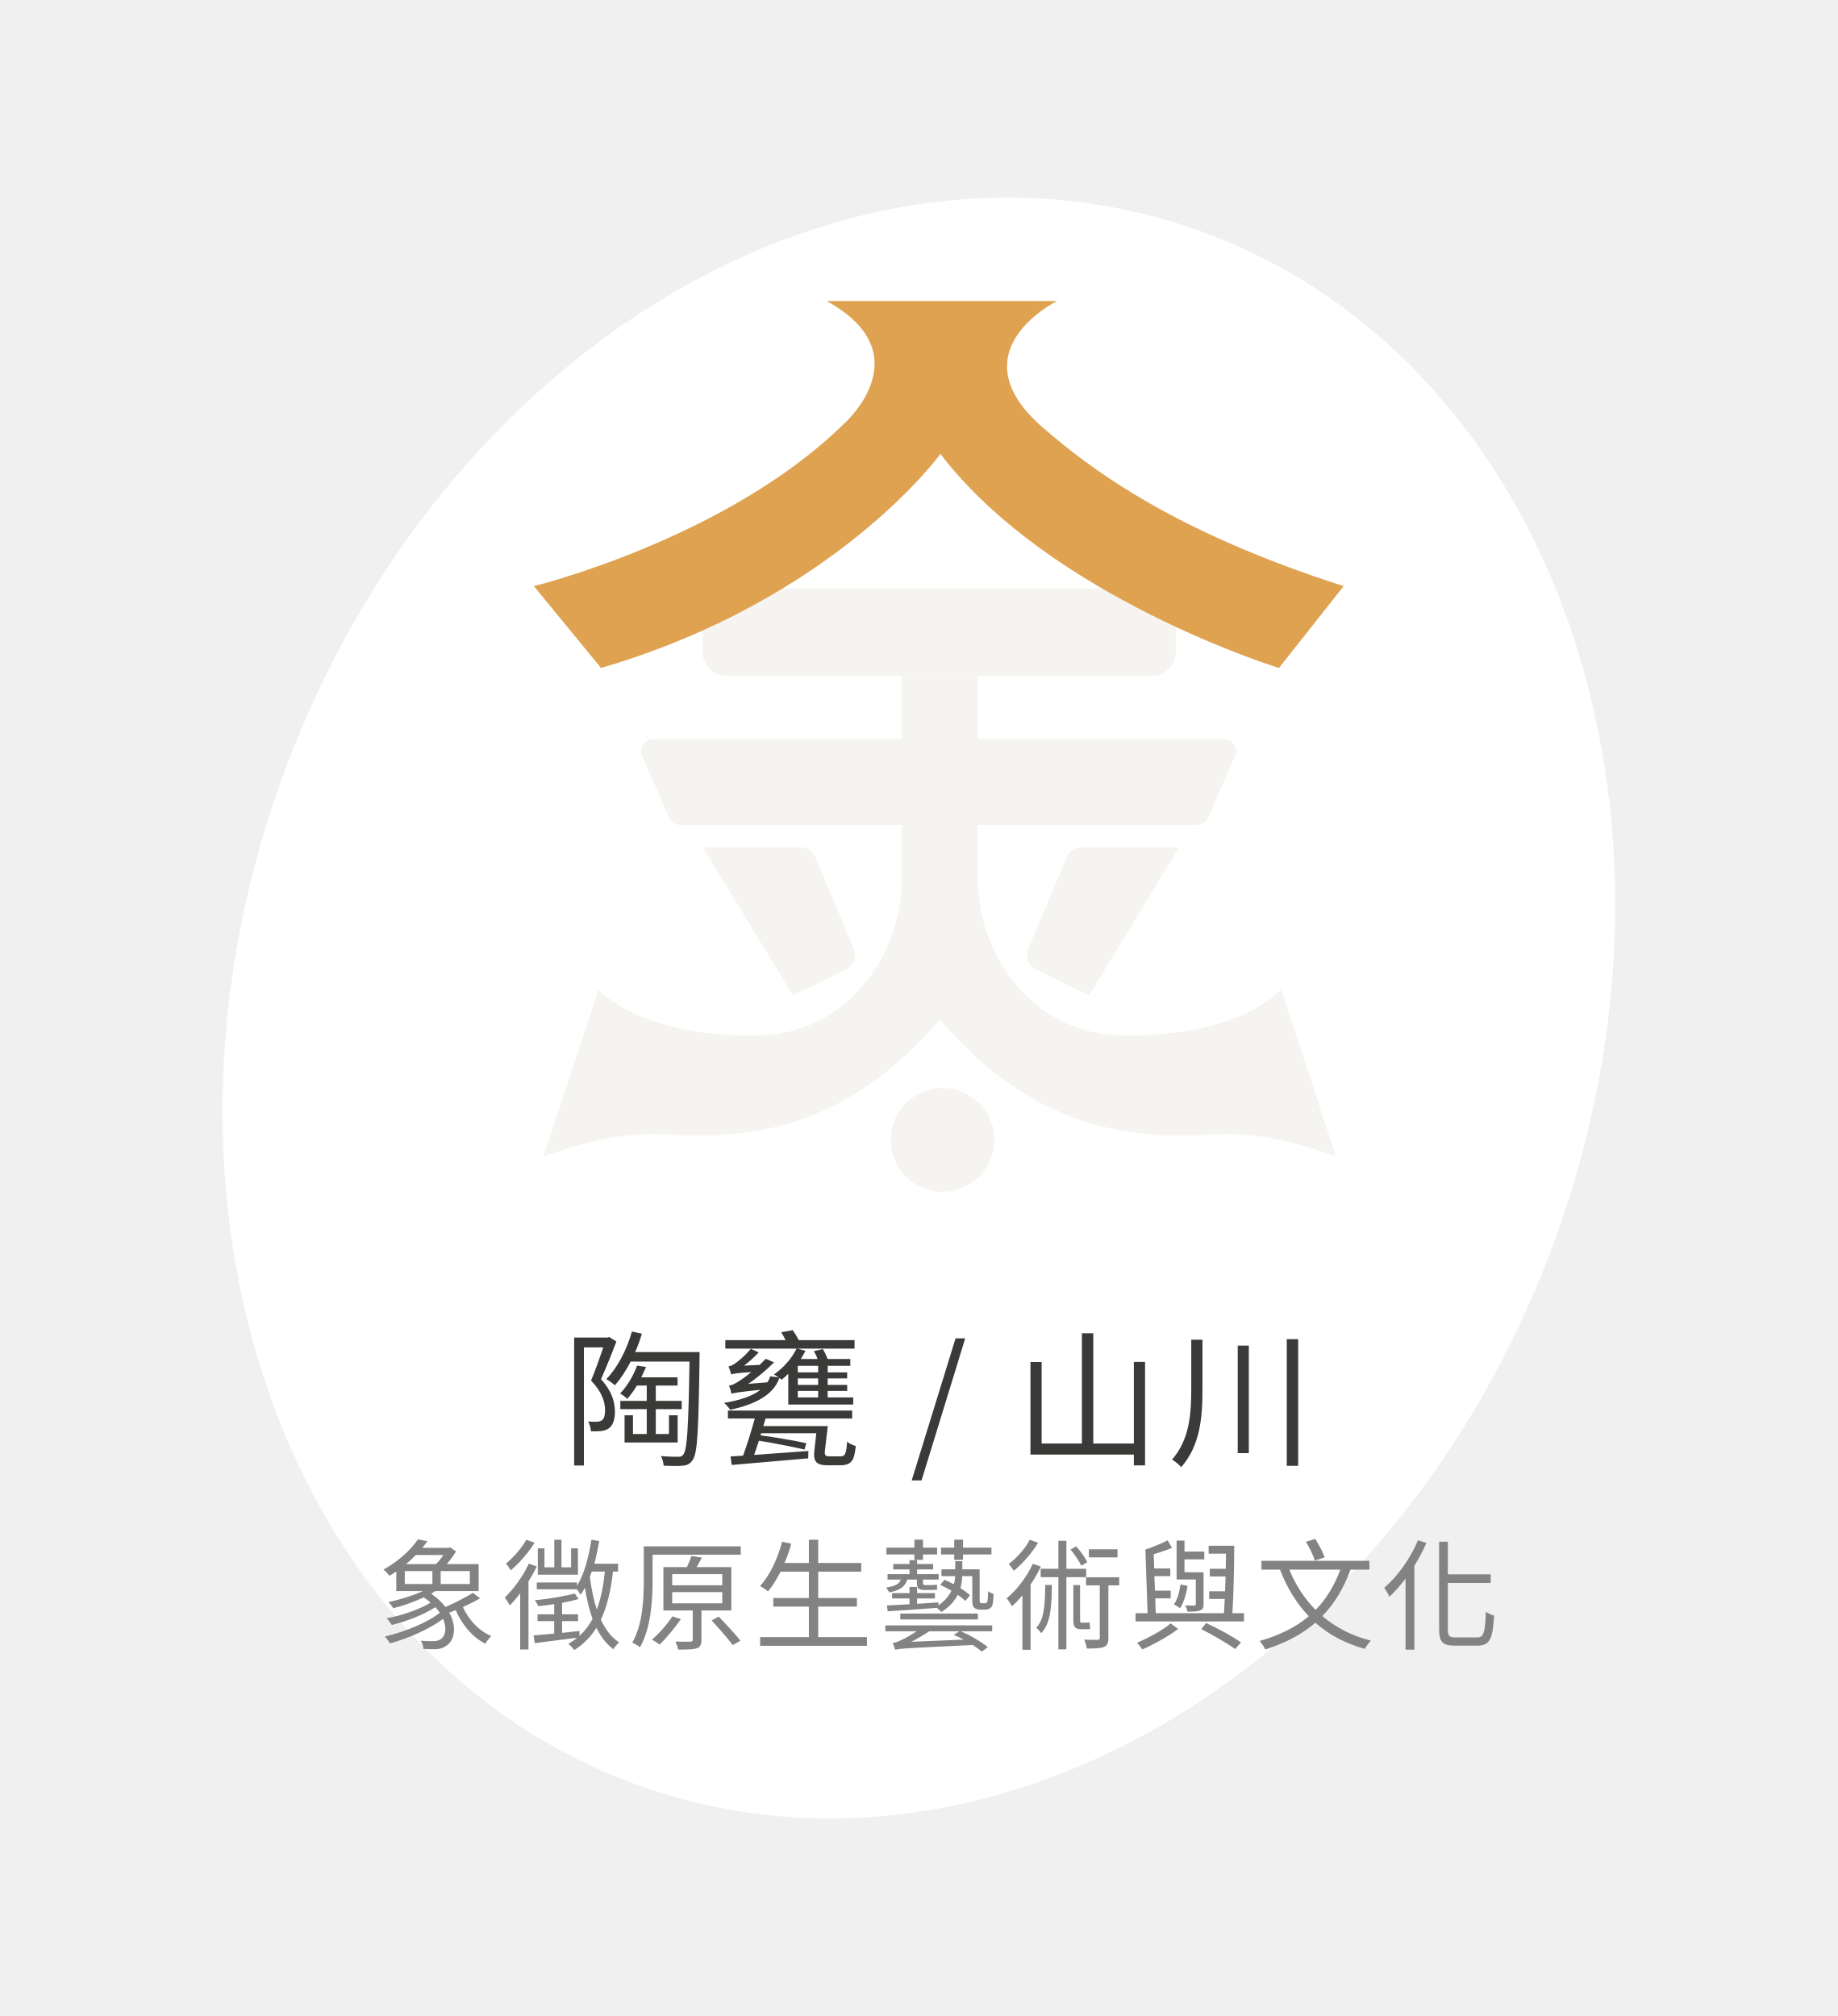
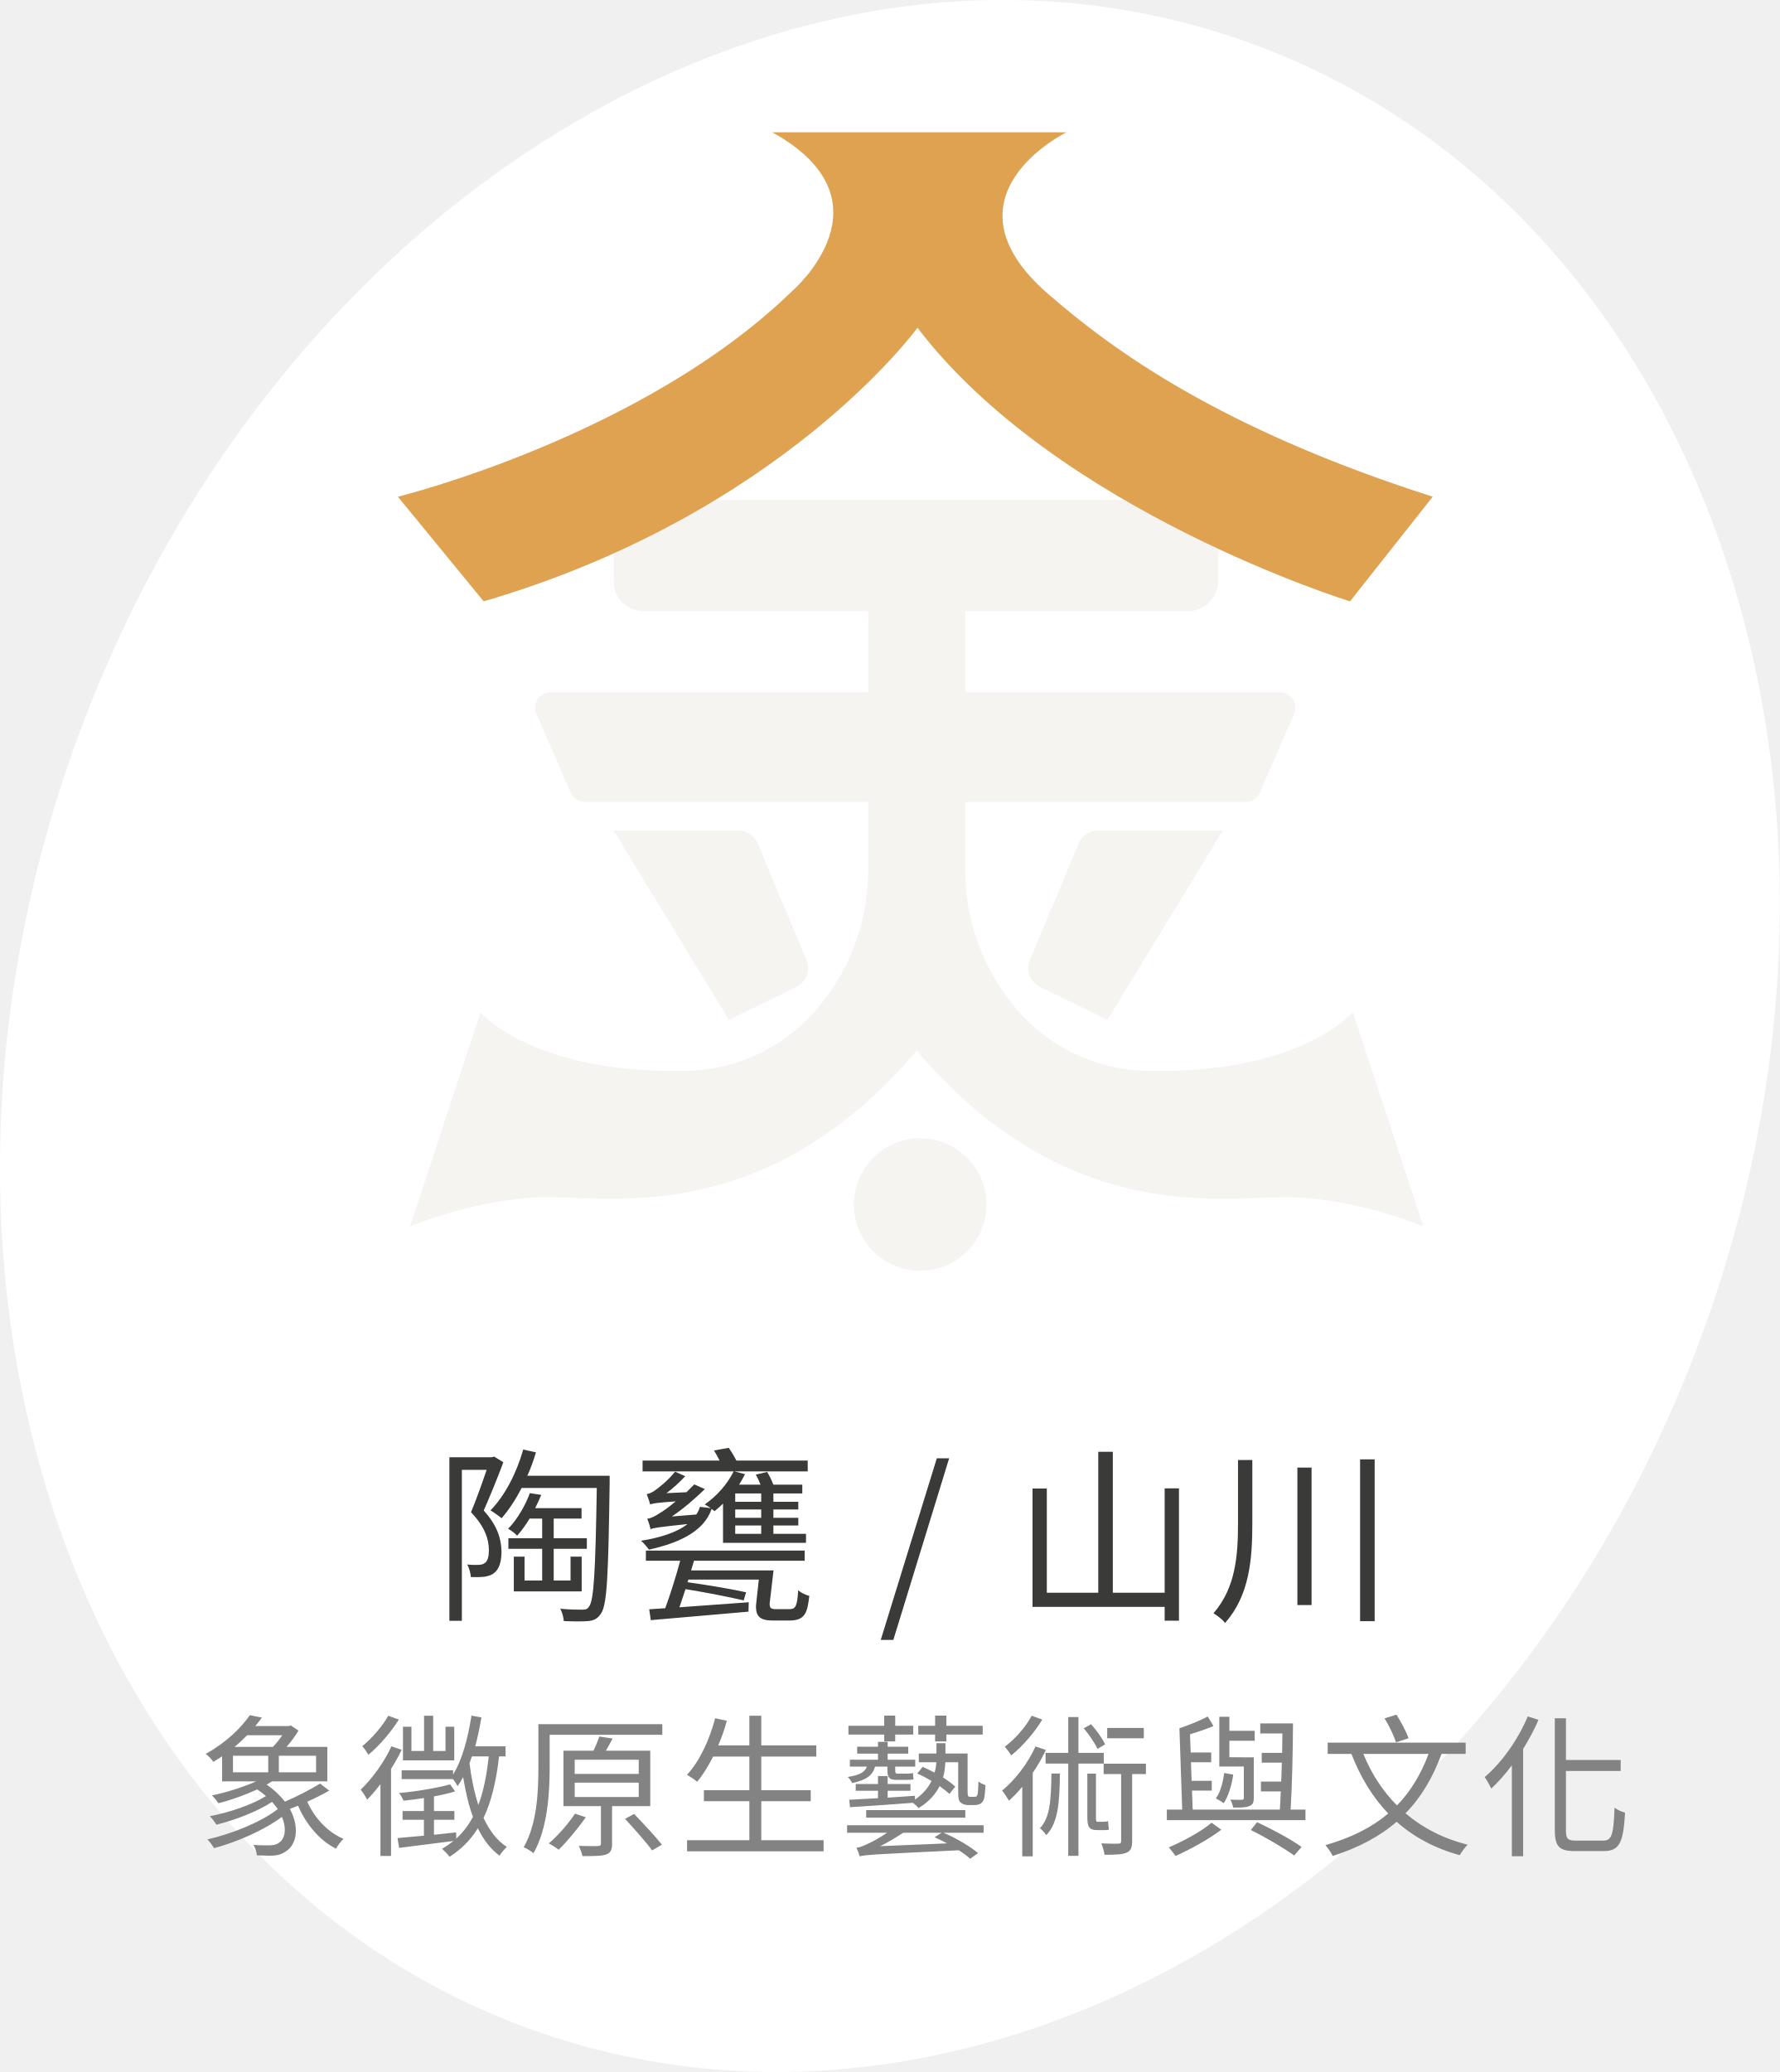
- <svg xmlns="http://www.w3.org/2000/svg" width="276.86" height="303.756" viewBox="0 0 276.86 303.756">
+ <svg xmlns="http://www.w3.org/2000/svg" id="a" data-name="圖層 1" width="209.82" height="244.23" viewBox="0 0 209.82 244.23">
  <defs>
-     <clipPath id="clip-path">
-       <rect id="Rectangle_54" data-name="Rectangle 54" width="121.992" height="134.195" fill="#d9d4c7" />
+     <clipPath id="e">
+       <rect x="46.91" y="15.6" width="121.99" height="134.2" fill="none" />
    </clipPath>
-     <clipPath id="clip-path-2">
-       <rect id="Rectangle_50" data-name="Rectangle 50" width="121.992" height="55.28" fill="#dfa251" />
+     <clipPath id="p">
+       <rect x="46.91" y="15.6" width="121.99" height="55.28" fill="none" />
    </clipPath>
  </defs>
-   <g id="ci-badge-01" transform="translate(-714.446 -2479.15)">
-     <ellipse id="Ellipse_2" data-name="Ellipse 2" cx="102" cy="124.5" rx="102" ry="124.5" transform="translate(799.609 2479.15) rotate(20)" fill="#fff" />
-     <g id="Group_16" data-name="Group 16" transform="translate(794.876 2524.514)" opacity="0.26">
-       <g id="Group_14" data-name="Group 14" clip-path="url(#clip-path)">
-         <path id="Path_76" data-name="Path 76" d="M44.132,0H78.806s-15.4,7.544-2.15,19.05c7.658,6.652,20.25,15.874,45.337,23.9L112.244,55.28S77.779,44.672,61.252,23.026c0,0-15.876,21.933-51.141,32.254L0,42.952s28.914-7.1,46.545-24.3c0,0,12.228-10.537-2.413-18.655" fill="#d9d4c7" />
-         <path id="Path_77" data-name="Path 77" d="M131,120.8H66.733a3.5,3.5,0,0,1-3.495-3.495v-9.632H134.5v9.632A3.494,3.494,0,0,1,131,120.8" transform="translate(-37.805 -64.37)" fill="#d9d4c7" />
-         <path id="Path_78" data-name="Path 78" d="M123.944,177.007H46.089A1.848,1.848,0,0,1,44.4,175.9l-4.028-9.262a1.847,1.847,0,0,1,1.694-2.584h85.91a1.847,1.847,0,0,1,1.694,2.584l-4.028,9.262a1.847,1.847,0,0,1-1.694,1.11" transform="translate(-24.04 -98.073)" fill="#d9d4c7" />
-         <path id="Path_79" data-name="Path 79" d="M114.7,187.615s-6.021,7.168-23.8,6.9A20.746,20.746,0,0,1,74.616,186.7a25.082,25.082,0,0,1-5.606-15.981V140.313H57.568v30.408A25.084,25.084,0,0,1,51.962,186.7a20.748,20.748,0,0,1-16.287,7.816c-17.776.265-23.8-6.9-23.8-6.9l-8.314,25.23s8.171-3.441,16.2-3.441,26.06,3.236,43.525-17.283C80.754,212.64,98.8,209.4,106.814,209.4s16.2,3.441,16.2,3.441Z" transform="translate(-2.131 -83.882)" fill="#d9d4c7" />
-         <path id="Path_80" data-name="Path 80" d="M194.093,226.927l13.595-22.334h-14.73a2.428,2.428,0,0,0-2.24,1.49l-5.777,13.8A2.428,2.428,0,0,0,186.108,223Z" transform="translate(-110.448 -122.31)" fill="#d9d4c7" />
-         <path id="Path_81" data-name="Path 81" d="M76.833,226.927,63.238,204.593H77.969a2.427,2.427,0,0,1,2.239,1.49l5.777,13.8A2.428,2.428,0,0,1,84.817,223Z" transform="translate(-37.805 -122.31)" fill="#d9d4c7" />
-         <path id="Path_82" data-name="Path 82" d="M149.288,302.631a7.813,7.813,0,1,1-7.813-7.813,7.813,7.813,0,0,1,7.813,7.813" transform="translate(-79.906 -176.248)" fill="#d9d4c7" />
+   <g id="b" data-name="ci-badge-01">
+     <ellipse id="c" data-name="Ellipse 2" cx="104.91" cy="122.11" rx="124.5" ry="102" transform="translate(-45.72 178.93) rotate(-70)" fill="#fff" />
+     <g id="d" data-name="Group 16" opacity=".26">
+       <g clip-path="url(#e)">
+         <g id="f" data-name="Group 14">
+           <path id="g" data-name="Path 76" d="M91.04,15.6h34.67s-15.4,7.54-2.15,19.05c7.66,6.65,20.25,15.87,45.34,23.9l-9.75,12.33s-34.47-10.61-50.99-32.25c0,0-15.88,21.93-51.14,32.25l-10.11-12.33s28.91-7.1,46.54-24.3c0,0,12.23-10.54-2.41-18.66" fill="#d9d4c7" />
+           <path id="h" data-name="Path 77" d="M140.1,72.03h-64.27c-1.93,0-3.49-1.57-3.49-3.5v-9.63h71.26v9.63c0,1.93-1.56,3.49-3.49,3.5,0,0,0,0,0,0" fill="#d9d4c7" />
+           <path id="i" data-name="Path 78" d="M146.81,94.53h-77.85c-.73,0-1.4-.44-1.69-1.11l-4.03-9.26c-.41-.94.02-2.02.96-2.43.23-.1.48-.15.74-.15h85.91c1.02,0,1.85.83,1.85,1.85,0,.25-.05.5-.15.74l-4.03,9.26c-.29.67-.96,1.11-1.69,1.11" fill="#d9d4c7" />
+           <path id="j" data-name="Path 79" d="M159.48,119.33s-6.02,7.17-23.8,6.9c-6.34.02-12.33-2.86-16.28-7.82-3.66-4.52-5.65-10.17-5.61-15.98v-30.41h-11.44v30.41c.04,5.82-1.94,11.46-5.61,15.98-3.95,4.96-9.95,7.83-16.29,7.82-17.78.26-23.8-6.9-23.8-6.9l-8.31,25.23s8.17-3.44,16.2-3.44,26.06,3.24,43.53-17.28c17.47,20.52,35.51,17.28,43.53,17.28s16.2,3.44,16.2,3.44l-8.31-25.23Z" fill="#d9d4c7" />
+           <path id="k" data-name="Path 80" d="M130.55,120.22l13.6-22.33h-14.73c-.98,0-1.86.59-2.24,1.49l-5.78,13.8c-.5,1.18.02,2.55,1.17,3.12l7.99,3.93Z" fill="#d9d4c7" />
+           <path id="l" data-name="Path 81" d="M85.94,120.22l-13.6-22.33h14.73c.98,0,1.86.59,2.24,1.49l5.78,13.8c.5,1.18-.02,2.55-1.17,3.12l-7.98,3.93Z" fill="#d9d4c7" />
+           <path id="m" data-name="Path 82" d="M116.29,141.98c0,4.32-3.5,7.81-7.81,7.81s-7.81-3.5-7.81-7.81c0-4.32,3.5-7.81,7.81-7.81h0c4.32,0,7.81,3.5,7.81,7.81" fill="#d9d4c7" />
+         </g>
      </g>
    </g>
-     <text id="陶甕_山川" data-name="陶甕 / 山川" transform="translate(855.876 2698.272)" fill="#3a3a38" font-size="22" font-family="NotoSansCJKtc-Medium, Noto Sans CJK TC" font-weight="500" letter-spacing="0.05em">
-       <tspan x="-56.54" y="0">陶甕 / 山川</tspan>
-     </text>
-     <text id="象徵原生藝術與文化" transform="translate(855.876 2726.272)" fill="#838383" font-size="18" font-family="NotoSansCJKtc-Regular, Noto Sans CJK TC" letter-spacing="0.05em">
-       <tspan x="-84.6" y="0">象徵原生藝術與文化</tspan>
-     </text>
-     <g id="Group_6" data-name="Group 6" transform="translate(794.88 2524.514)" clip-path="url(#clip-path-2)">
-       <path id="Path_68" data-name="Path 68" d="M44.132,0H78.806s-15.4,7.544-2.15,19.05c7.658,6.652,20.25,15.874,45.337,23.9L112.244,55.28S77.779,44.673,61.252,23.026c0,0-15.876,21.933-51.141,32.254L0,42.952s28.914-7.1,46.545-24.3c0,0,12.228-10.537-2.413-18.655" fill="#dfa251" />
+     <g id="n" data-name="陶甕 山川" isolation="isolate">
+       <text transform="translate(51.37 189.36)" fill="#3a3a38" font-family="NotoSansCJKtc-Medium-B5pc-H, 'Noto Sans CJK TC'" font-size="22" font-weight="500" isolation="isolate" letter-spacing=".05em">
+         <tspan x="0" y="0">陶甕 / 山川</tspan>
+       </text>
+     </g>
+     <g id="o" data-name="象徵原生藝術與文化" isolation="isolate">
+       <text transform="translate(23.31 217.36)" fill="#838383" font-family="NotoSansCJKtc-Regular-B5pc-H, 'Noto Sans CJK TC'" font-size="18" isolation="isolate" letter-spacing=".05em">
+         <tspan x="0" y="0">象徵原生藝術與文化</tspan>
+       </text>
+     </g>
+     <g clip-path="url(#p)">
+       <g id="q" data-name="Group 6">
+         <path id="r" data-name="Path 68" d="M91.04,15.6h34.67s-15.4,7.54-2.15,19.05c7.66,6.65,20.25,15.87,45.34,23.9l-9.75,12.33s-34.47-10.61-50.99-32.25c0,0-15.88,21.93-51.14,32.25l-10.11-12.33s28.91-7.1,46.54-24.3c0,0,12.23-10.54-2.41-18.66" fill="#dfa251" />
+       </g>
    </g>
  </g>
</svg>
